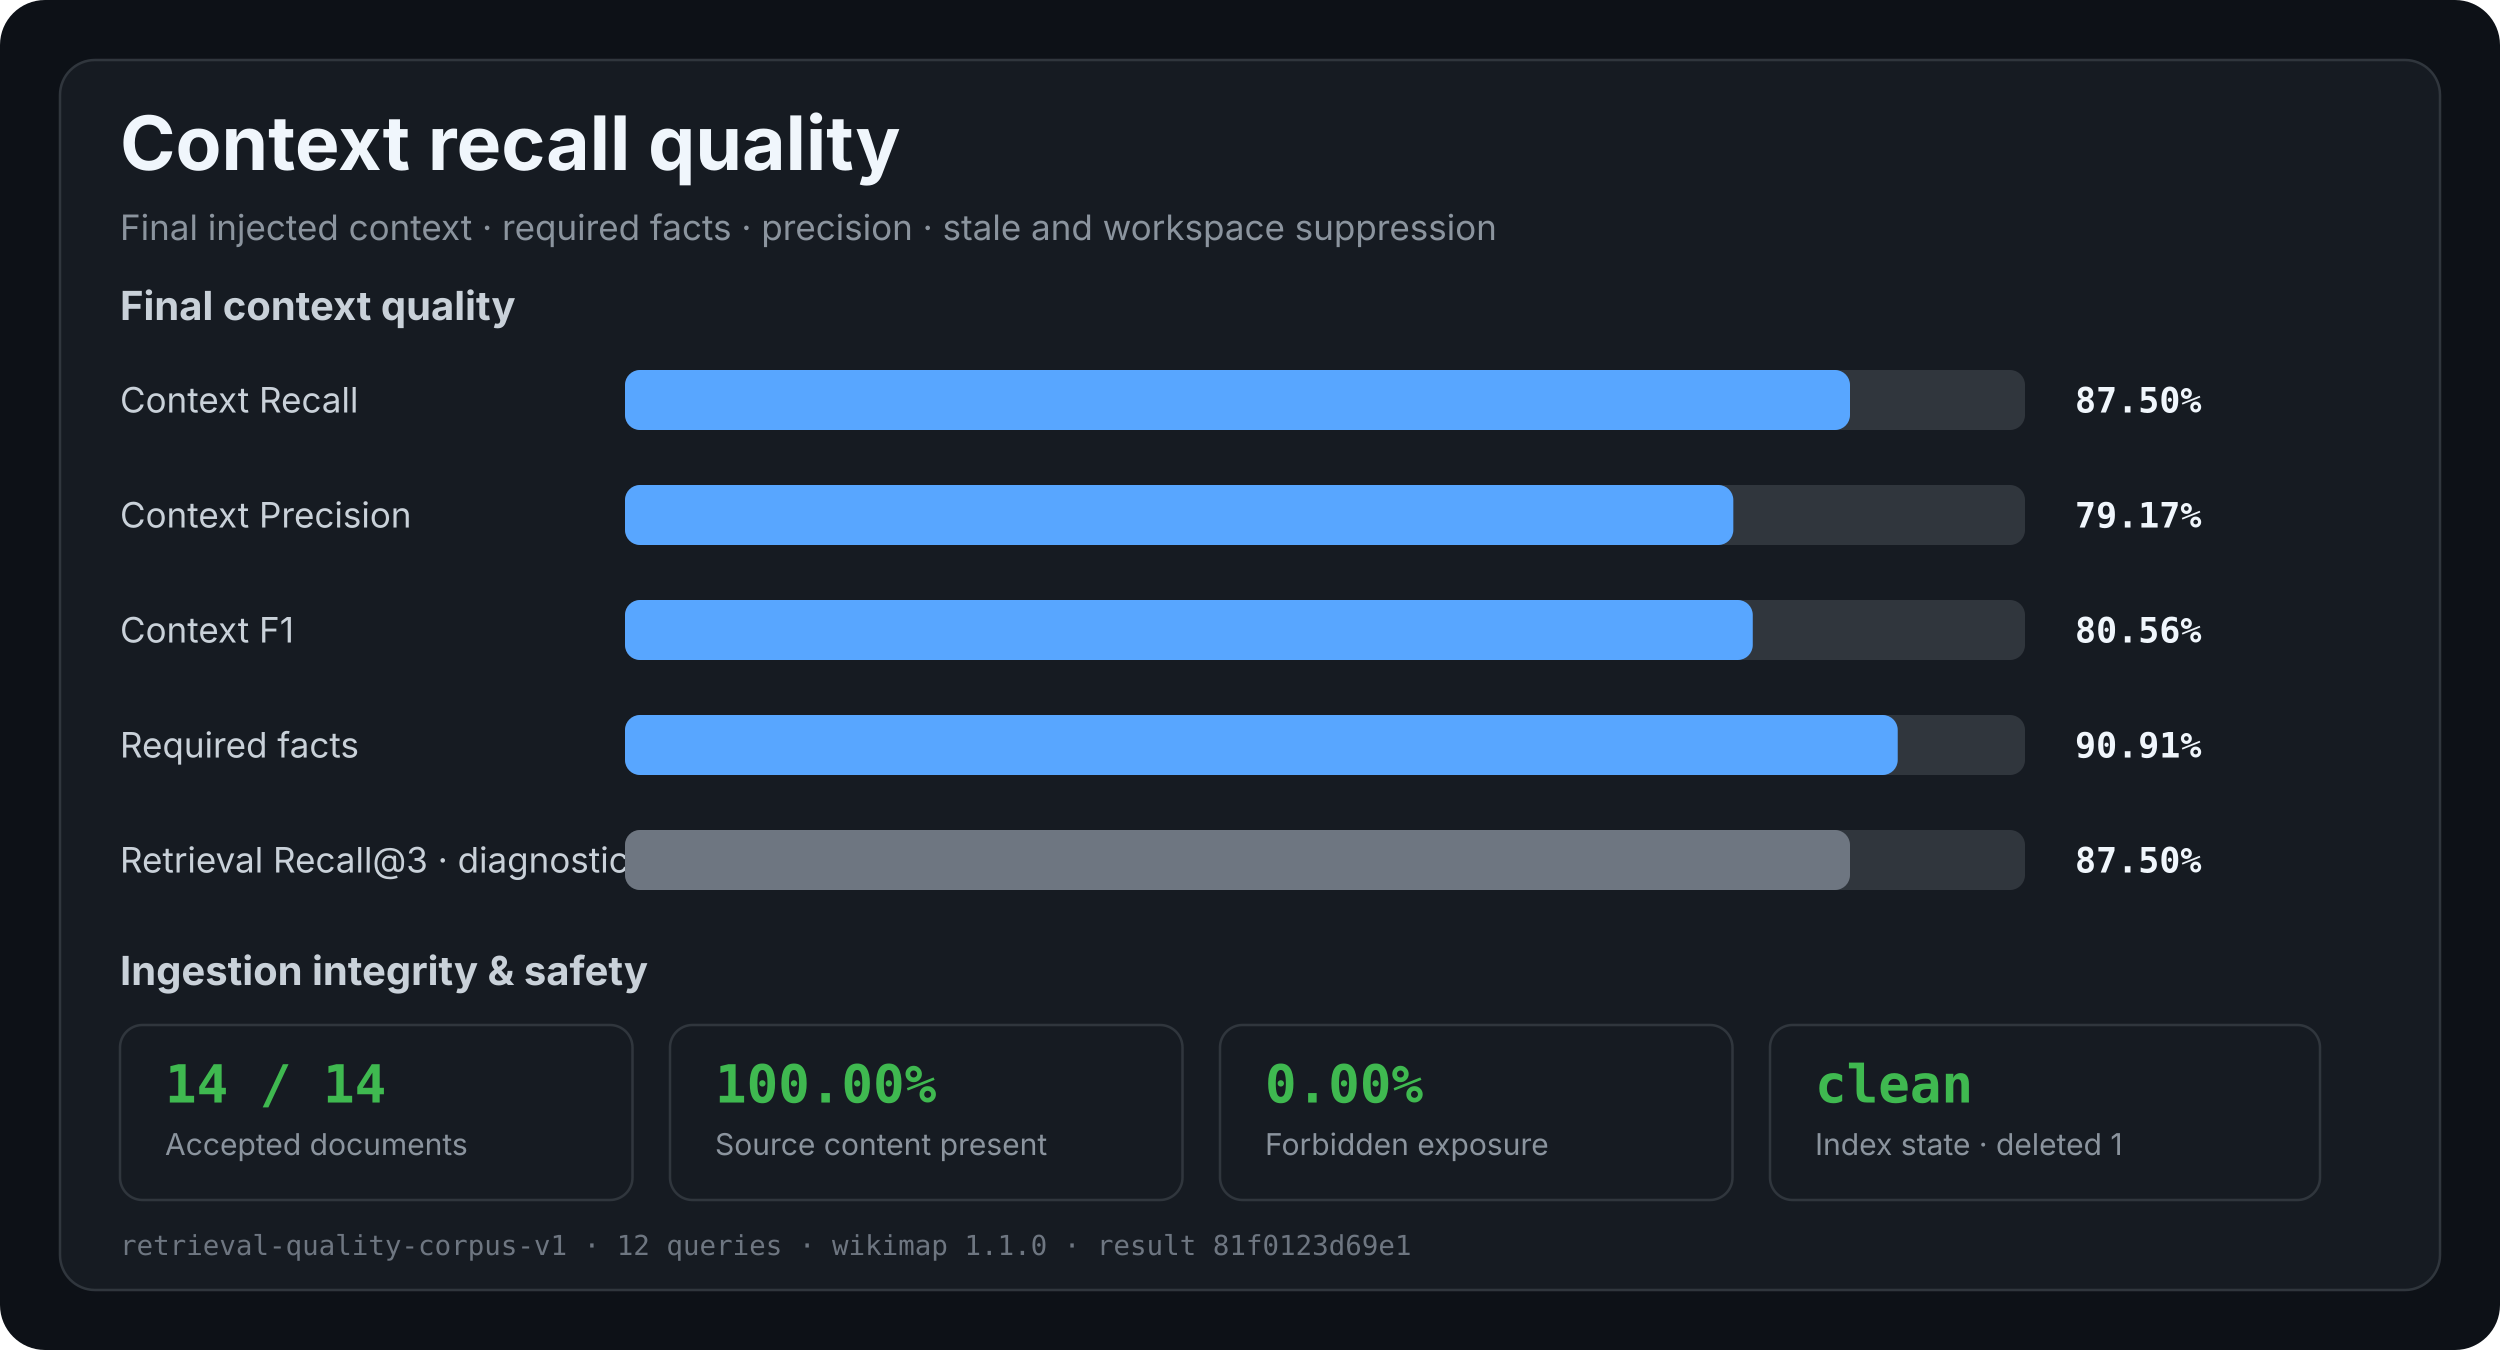
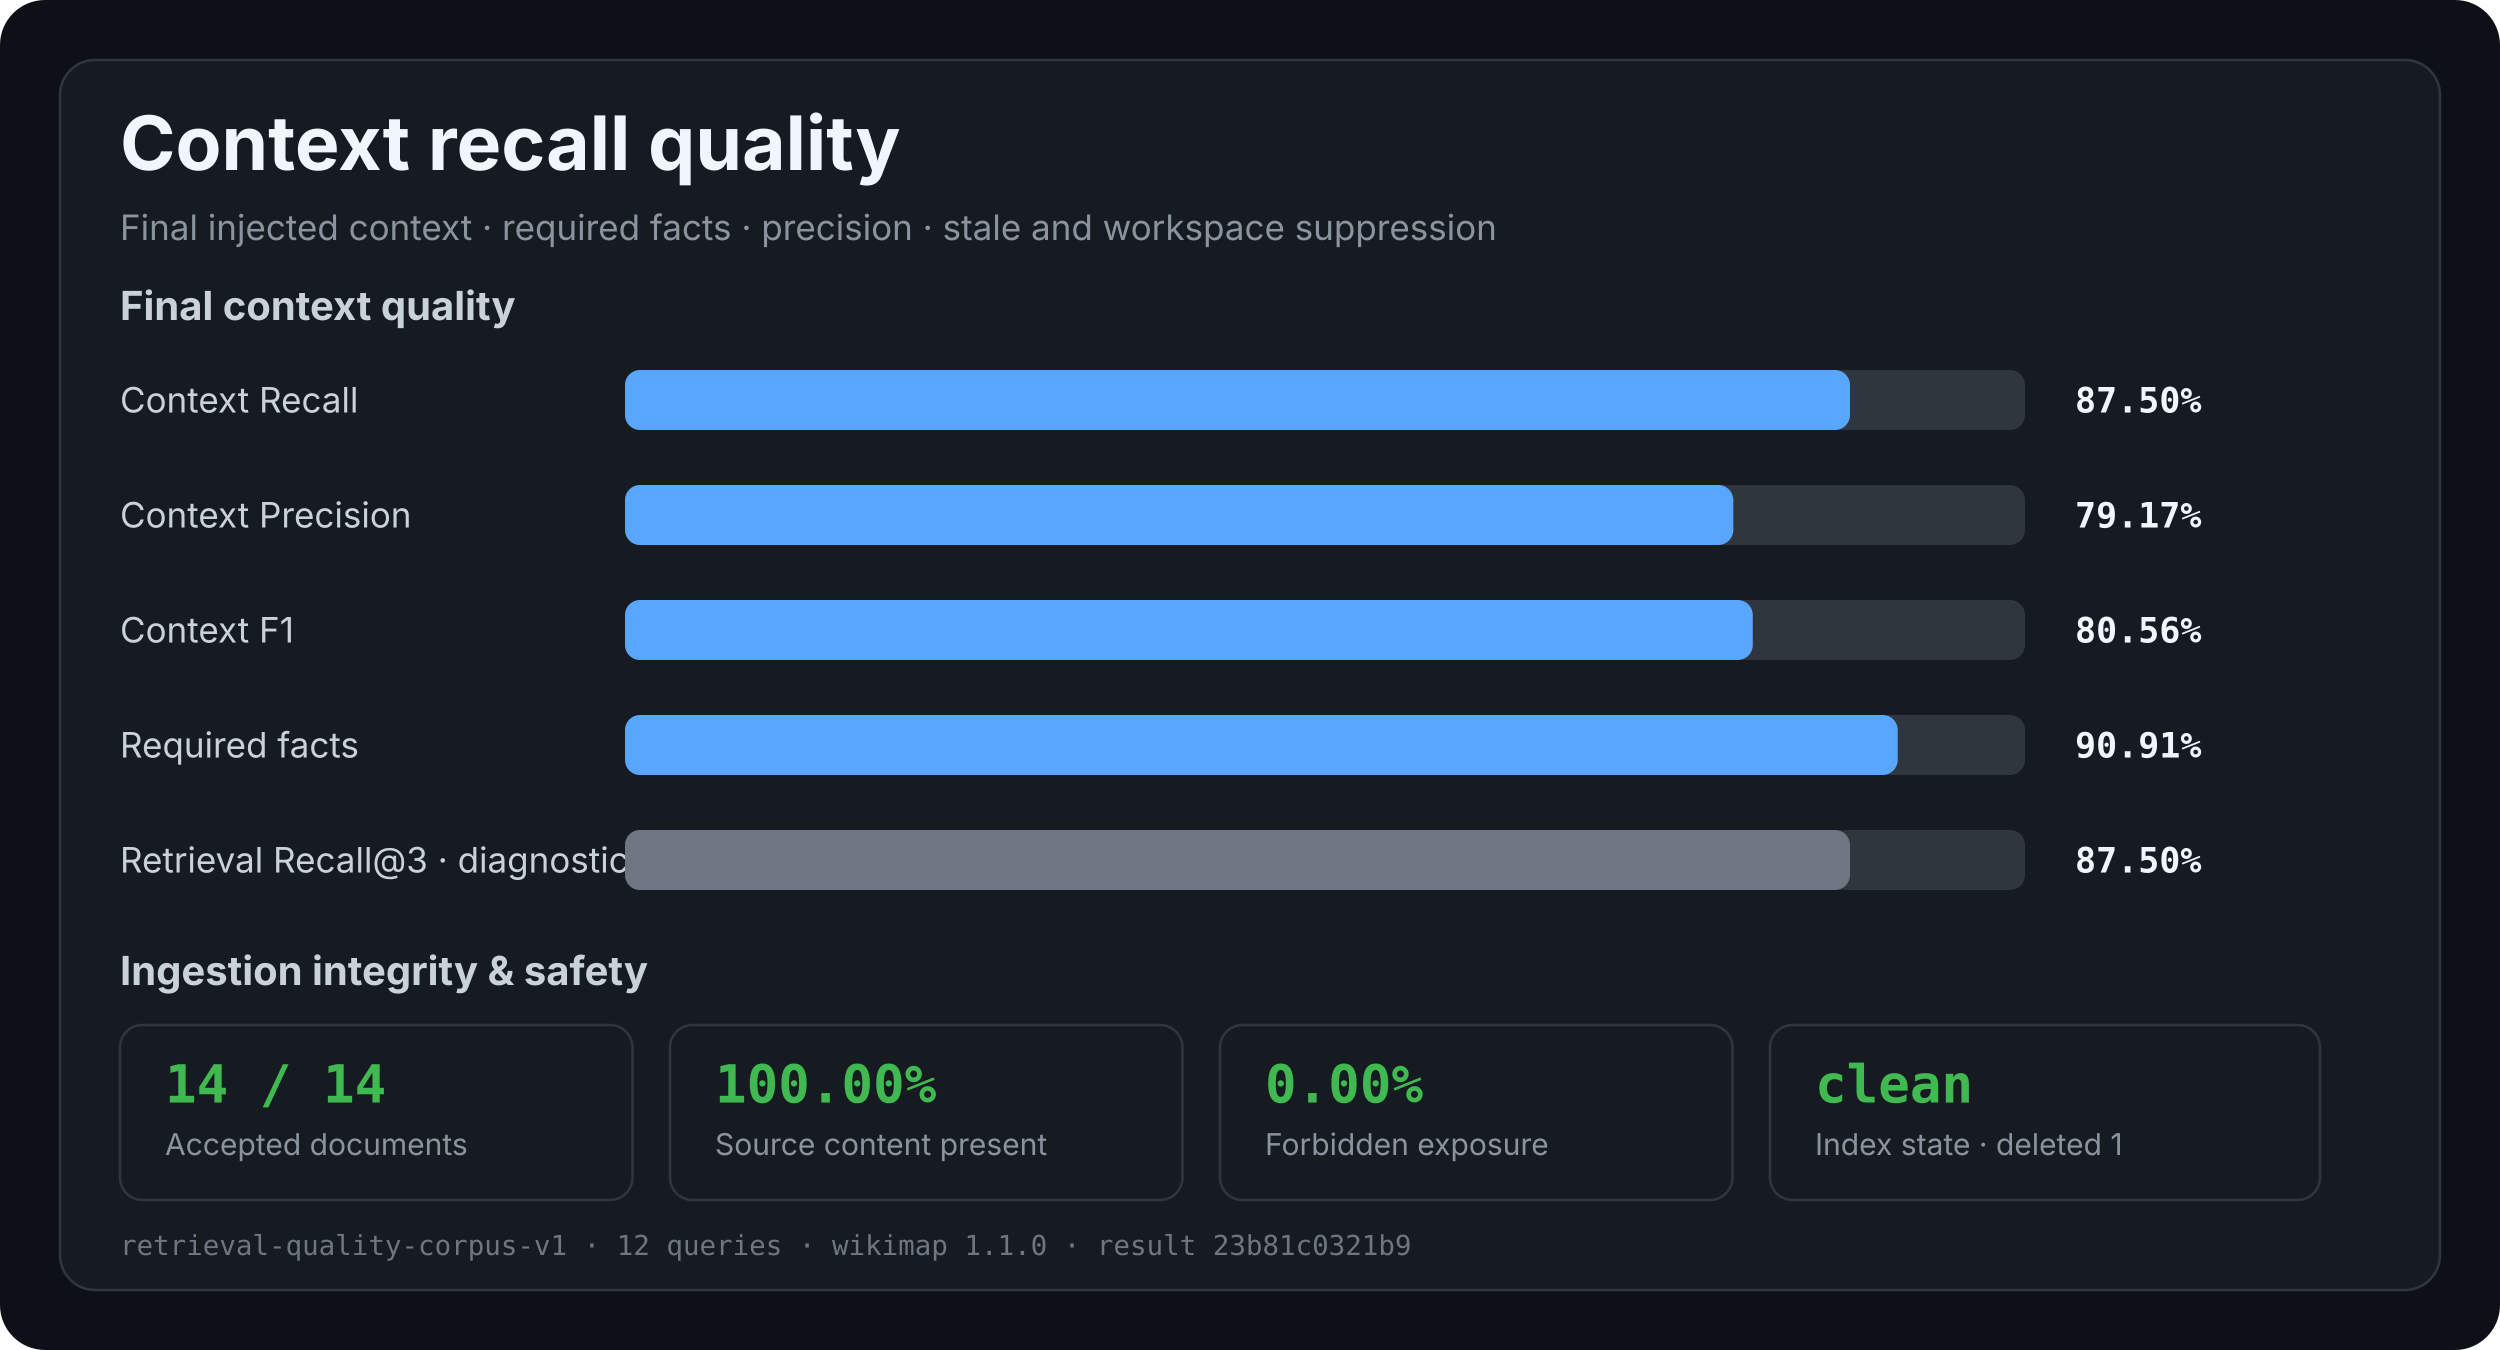
<svg xmlns="http://www.w3.org/2000/svg" width="1000" height="540" viewBox="0 0 1000 540" role="img" aria-labelledby="title desc">
  <style>
  .bg { fill: #0d1117; }
  .panel { fill: #161b22; stroke: #30363d; stroke-width: 1; }
  .title { fill: #f0f6fc; font: 700 30px -apple-system,BlinkMacSystemFont,"Segoe UI",sans-serif; }
  .subtitle { fill: #8b949e; font: 14px -apple-system,BlinkMacSystemFont,"Segoe UI",sans-serif; }
  .section { fill: #c9d1d9; font: 700 16px -apple-system,BlinkMacSystemFont,"Segoe UI",sans-serif; }
  .label { fill: #c9d1d9; font: 14px -apple-system,BlinkMacSystemFont,"Segoe UI",sans-serif; }
  .value { fill: #f0f6fc; font: 700 14px ui-monospace,SFMono-Regular,Consolas,monospace; }
  .track { fill: #30363d; }
  .bar { fill: #58a6ff; }
  .diagnostic-bar { fill: #6e7681; }
  .card-value { fill: #3fb950; font: 700 21px ui-monospace,SFMono-Regular,Consolas,monospace; }
  .card-label { fill: #8b949e; font: 12px -apple-system,BlinkMacSystemFont,"Segoe UI",sans-serif; }
  .footer { fill: #6e7681; font: 11px ui-monospace,SFMono-Regular,Consolas,monospace; }
</style>
  <rect width="1000" height="540" rx="18" class="bg" />
  <rect x="24" y="24" width="952" height="492" rx="14" class="panel" />
  <text x="48" y="68" class="title">Context recall quality</text>
  <text x="48" y="96" class="subtitle">Final injected context · required facts · precision · stale and workspace suppression</text>
  <text x="48" y="128" class="section">Final context quality</text>
  <text x="48" y="165" class="label">Context Recall</text>
  <rect x="250" y="148" width="560" height="24" rx="6" class="track" />
  <rect x="250" y="148" width="490.00" height="24" rx="6" class="bar" />
  <text x="830" y="165" class="value">87.50%</text>
  <text x="48" y="211" class="label">Context Precision</text>
  <rect x="250" y="194" width="560" height="24" rx="6" class="track" />
  <rect x="250" y="194" width="443.33" height="24" rx="6" class="bar" />
  <text x="830" y="211" class="value">79.17%</text>
  <text x="48" y="257" class="label">Context F1</text>
  <rect x="250" y="240" width="560" height="24" rx="6" class="track" />
  <rect x="250" y="240" width="451.11" height="24" rx="6" class="bar" />
  <text x="830" y="257" class="value">80.56%</text>
  <text x="48" y="303" class="label">Required facts</text>
  <rect x="250" y="286" width="560" height="24" rx="6" class="track" />
  <rect x="250" y="286" width="509.09" height="24" rx="6" class="bar" />
  <text x="830" y="303" class="value">90.91%</text>
  <text x="48" y="349" class="label">Retrieval Recall@3 · diagnostic</text>
  <rect x="250" y="332" width="560" height="24" rx="6" class="track" />
  <rect x="250" y="332" width="490.00" height="24" rx="6" class="diagnostic-bar" />
  <text x="830" y="349" class="value">87.50%</text>
  <text x="48" y="394" class="section">Ingestion integrity &amp; safety</text>
  <rect x="48" y="410" width="205" height="70" rx="9" class="panel" />
  <text x="66" y="441" class="card-value">14 / 14</text>
  <text x="66" y="462" class="card-label">Accepted documents</text>
  <rect x="268" y="410" width="205" height="70" rx="9" class="panel" />
  <text x="286" y="441" class="card-value">100.00%</text>
  <text x="286" y="462" class="card-label">Source content present</text>
  <rect x="488" y="410" width="205" height="70" rx="9" class="panel" />
  <text x="506" y="441" class="card-value">0.00%</text>
  <text x="506" y="462" class="card-label">Forbidden exposure</text>
  <rect x="708" y="410" width="220" height="70" rx="9" class="panel" />
  <text x="726" y="441" class="card-value">clean</text>
  <text x="726" y="462" class="card-label">Index state · deleted 1</text>
-   <text x="48" y="502" class="footer">retrieval-quality-corpus-v1 · 12 queries · wikimap 1.1.0 · result 81f0123d69e1</text>
+   <text x="48" y="502" class="footer">retrieval-quality-corpus-v1 · 12 queries · wikimap 1.1.0 · result 23b81c0321b9</text>
</svg>
